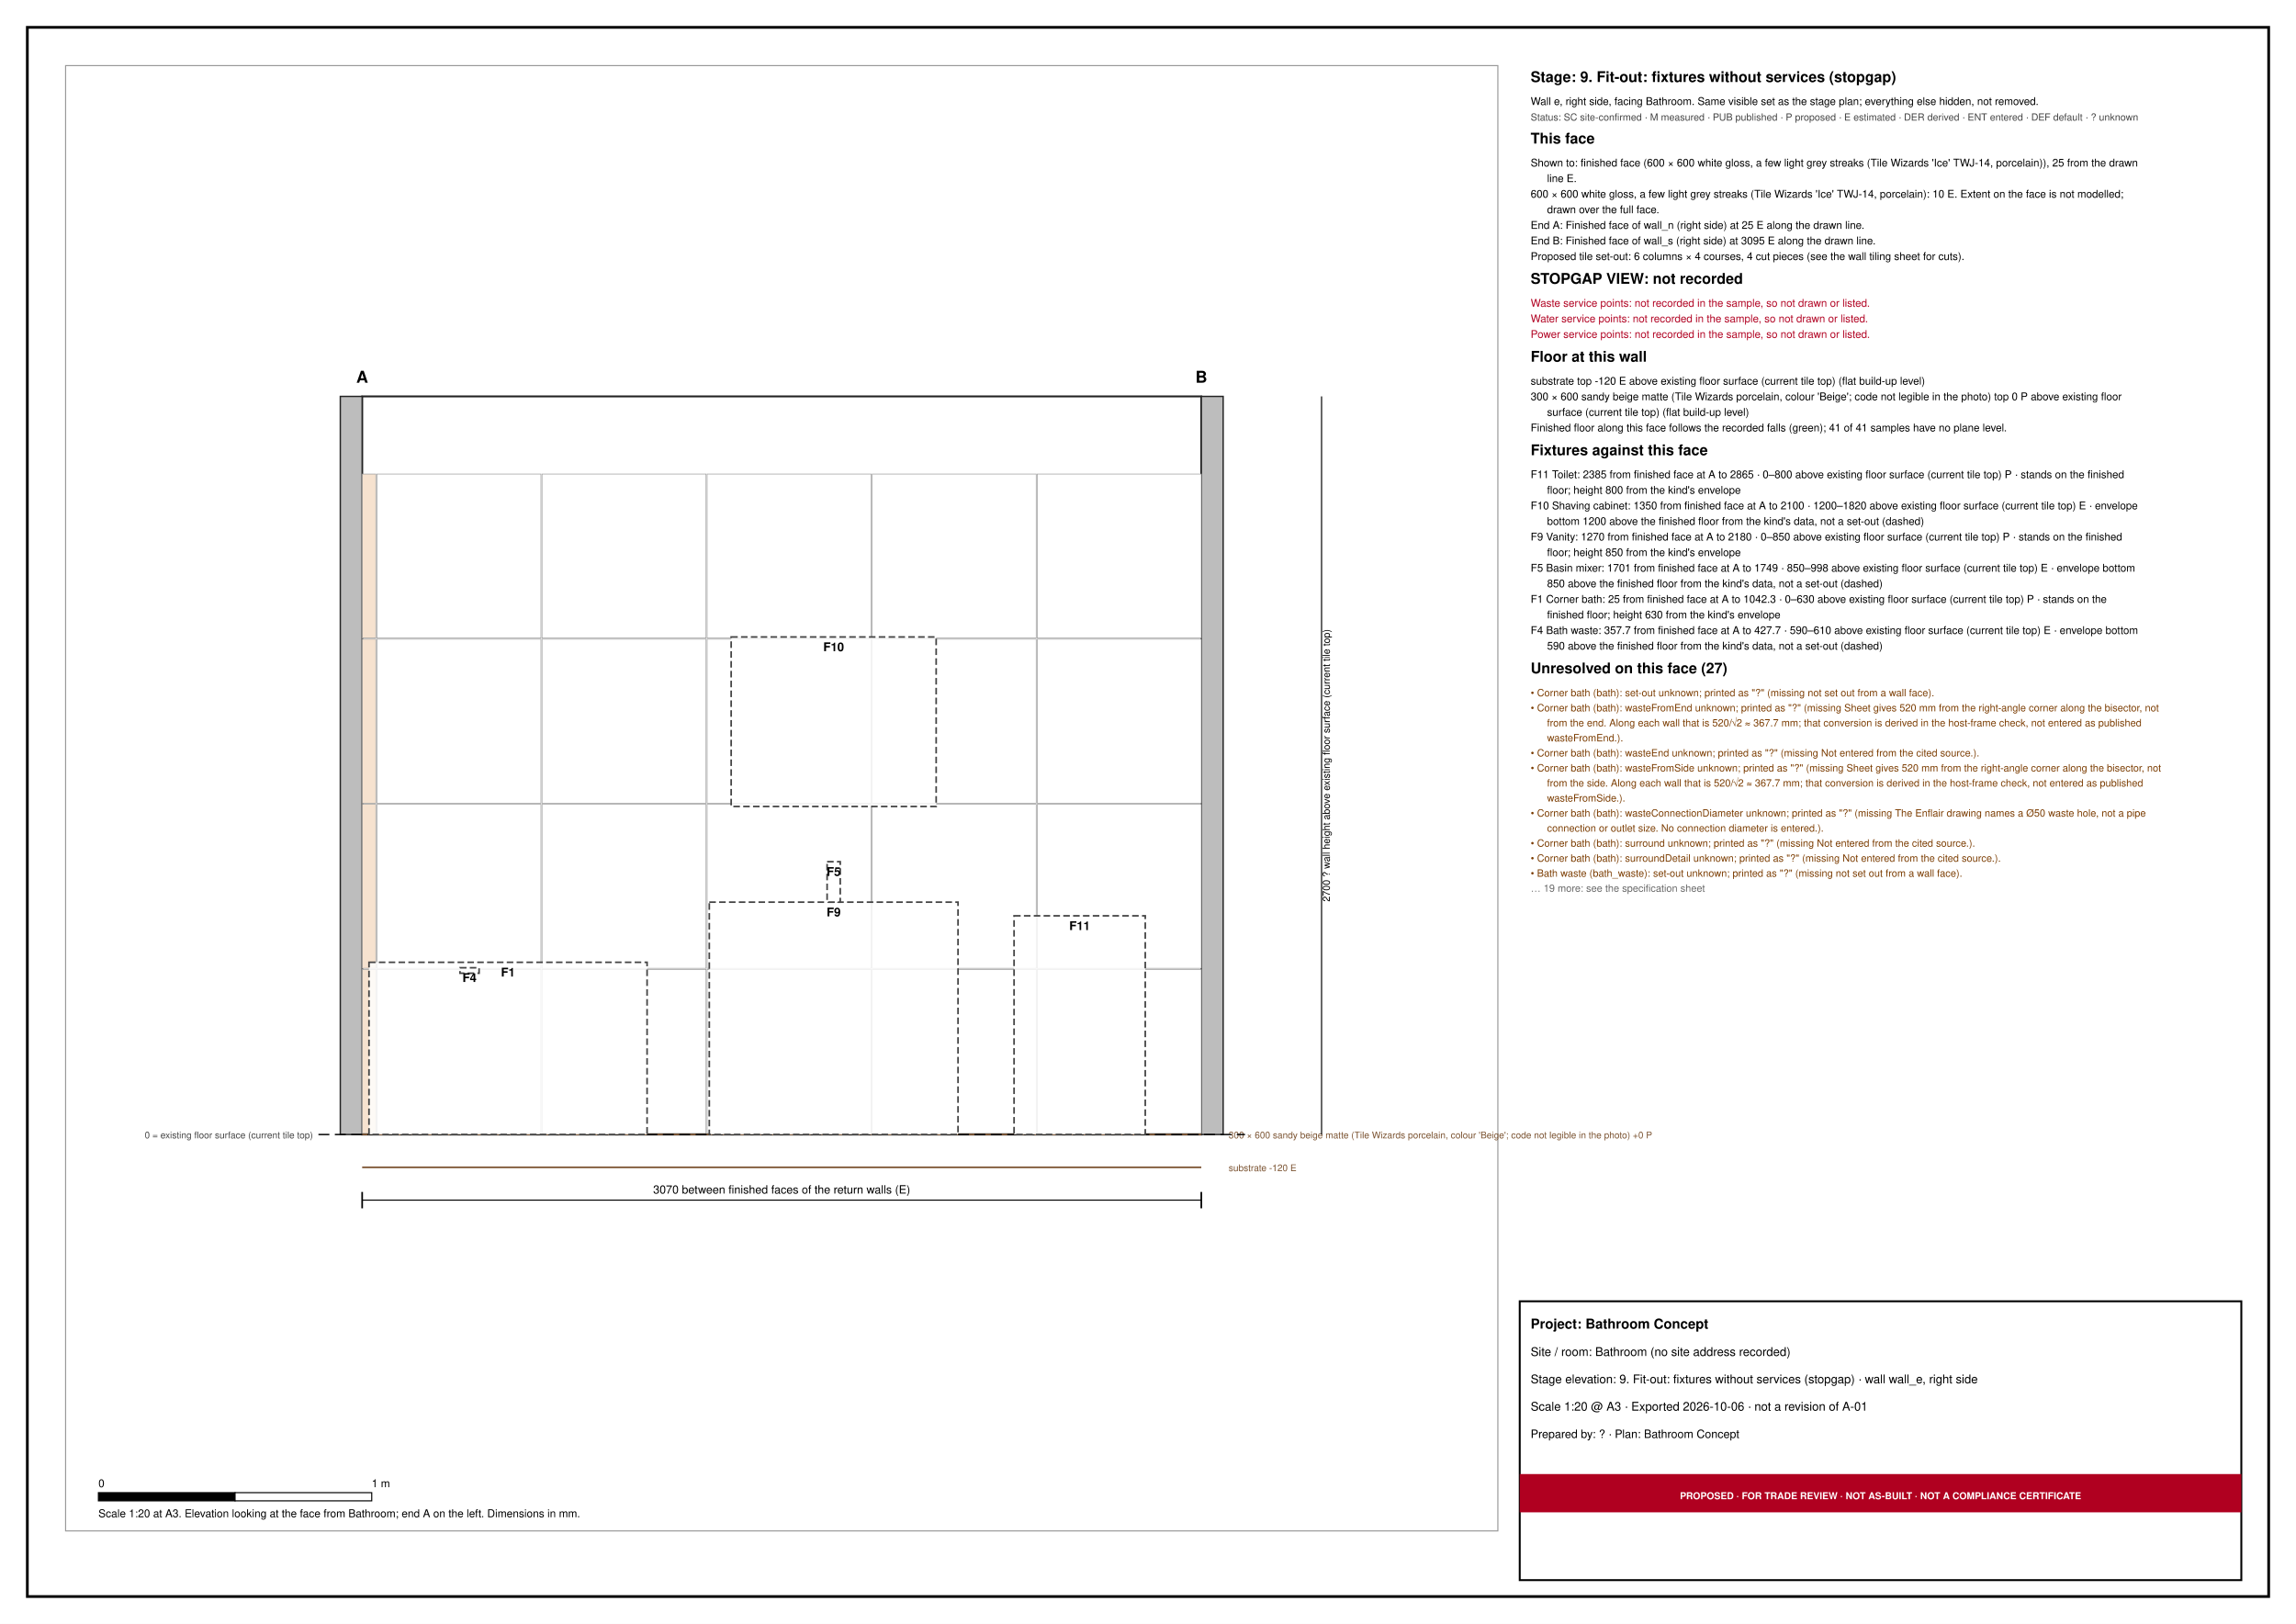
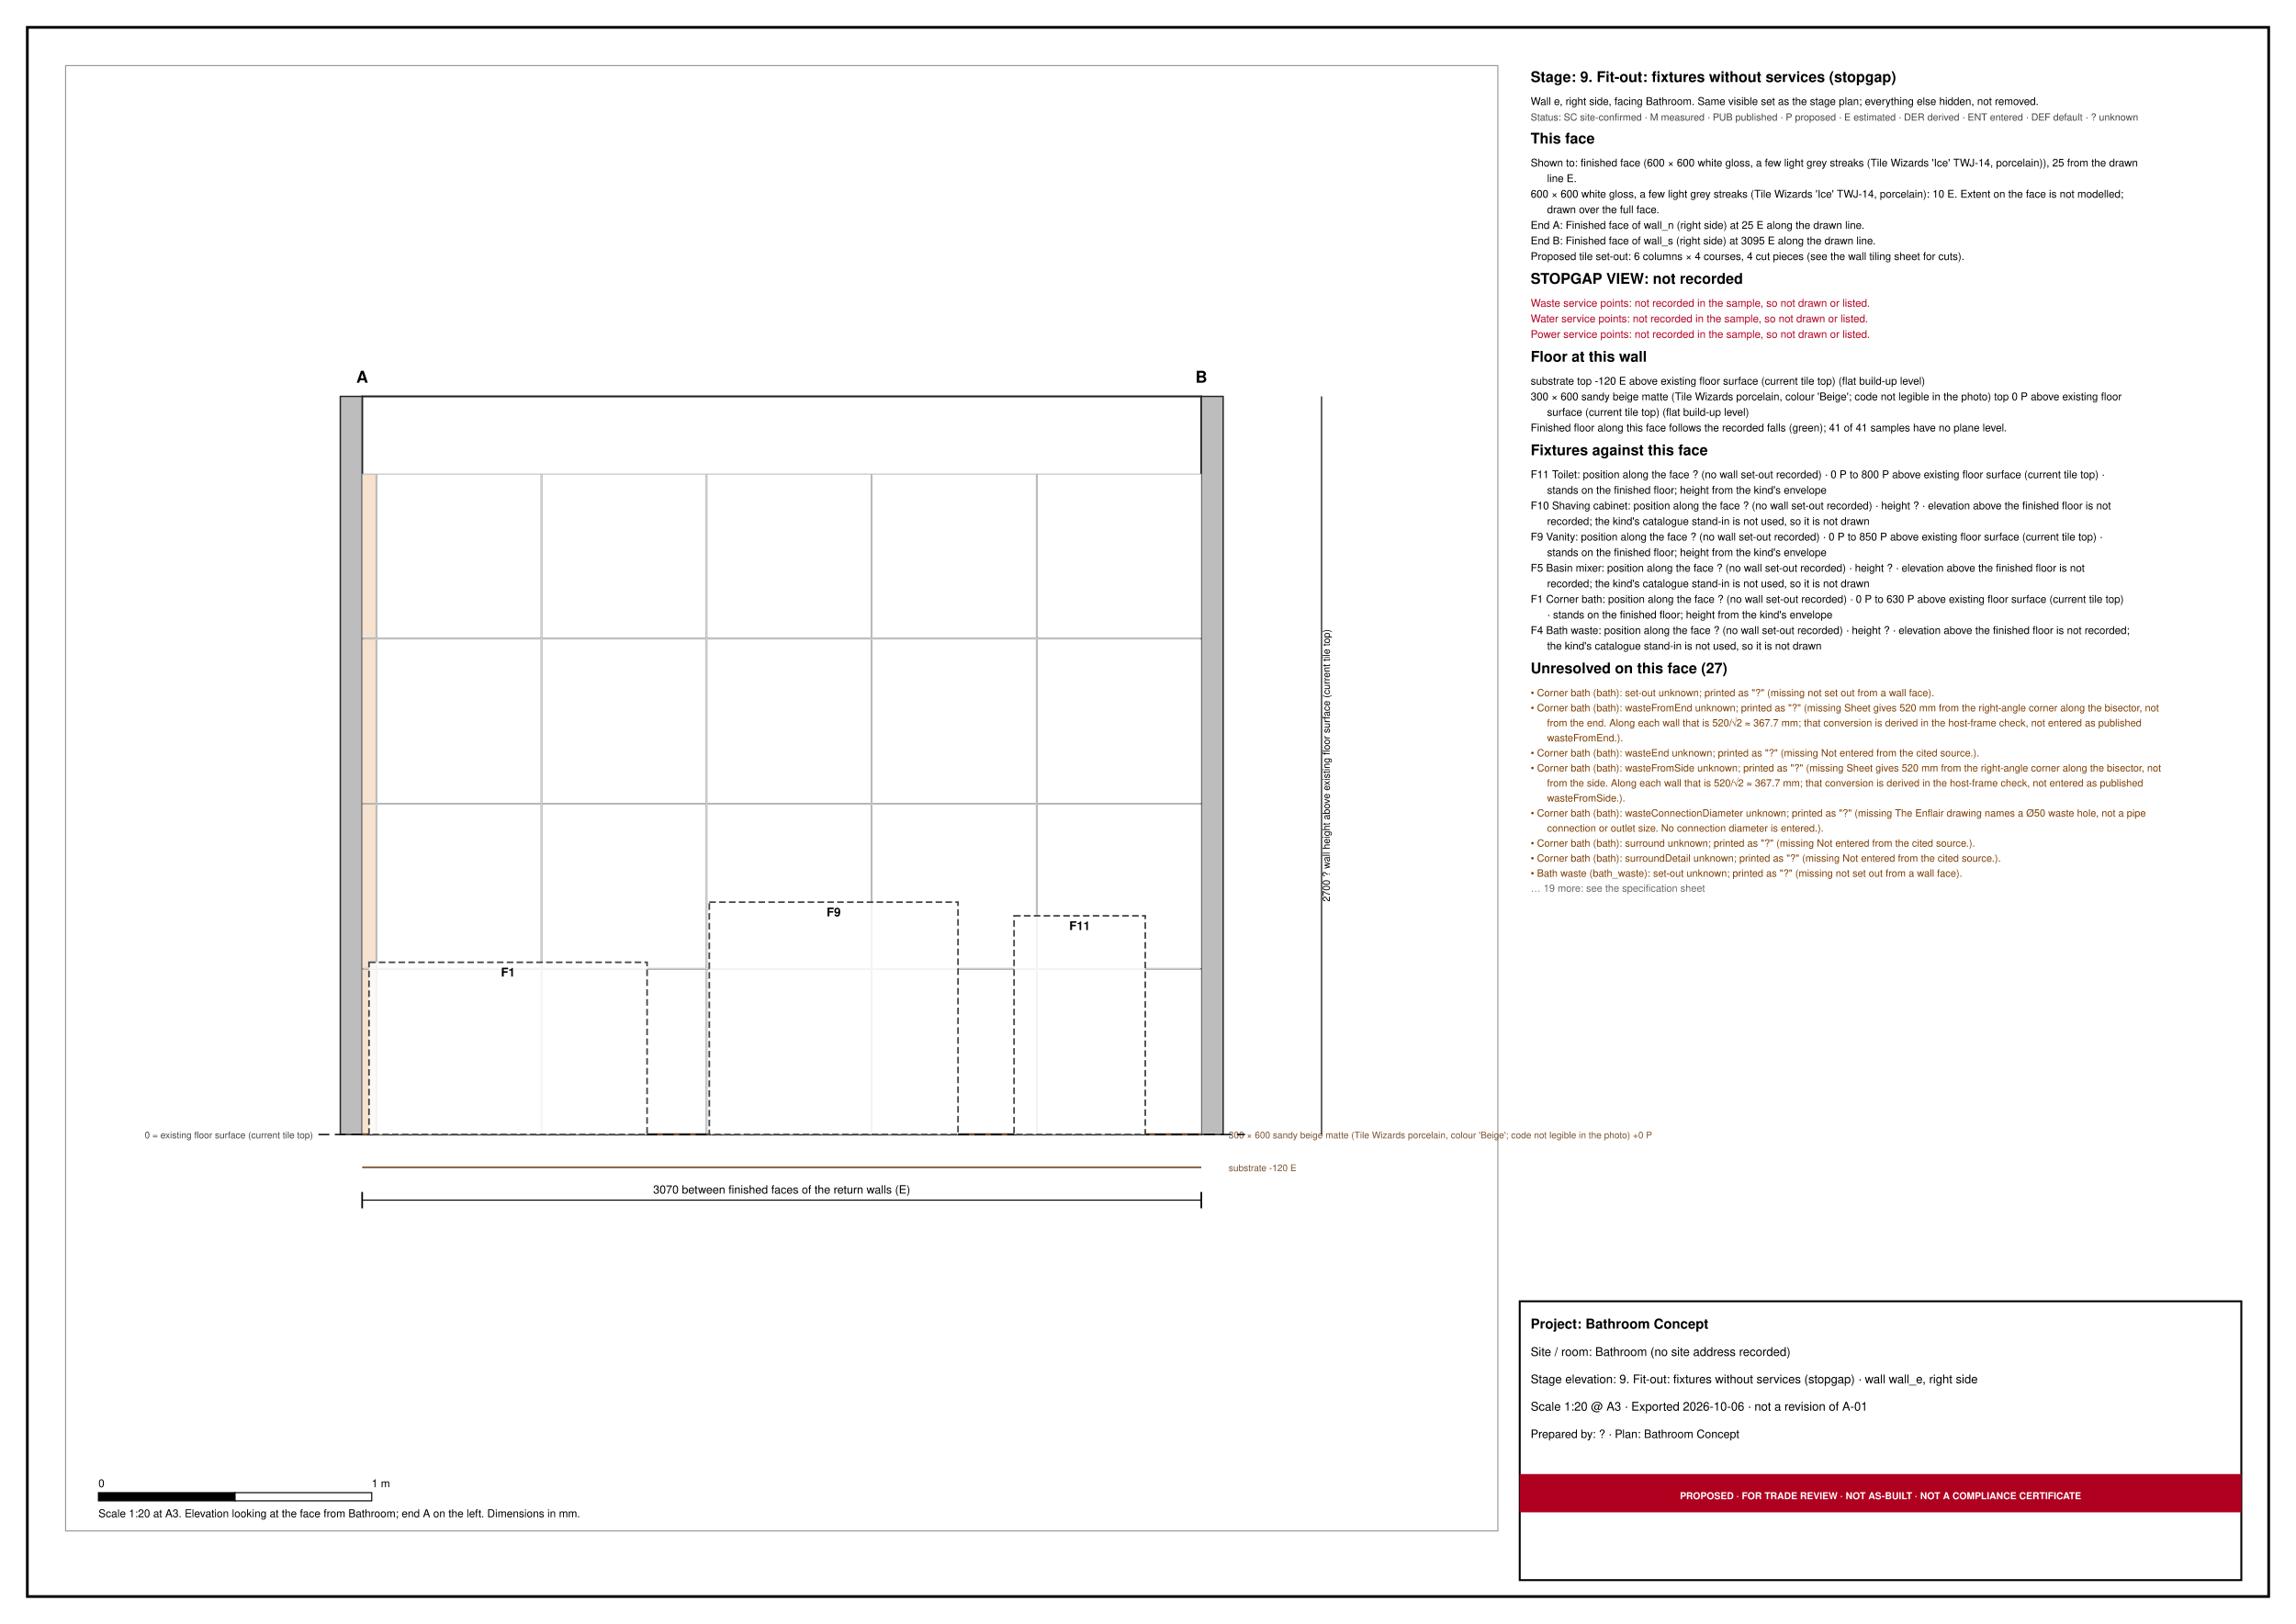
<svg xmlns="http://www.w3.org/2000/svg" width="420mm" height="297mm" viewBox="0 0 420 297" font-family="Helvetica, Arial, sans-serif" data-sheet="stage-elevation" data-wall="wall_e" data-side="right" data-scale="20">
  <rect width="420" height="297" fill="#fff" />
  <rect x="5" y="5" width="410" height="287" fill="none" stroke="#000" stroke-width="0.5" />
  <rect x="12" y="12" width="262" height="268" fill="none" stroke="#999" stroke-width="0.2" />
  <rect x="66.25" y="72.5" width="153.5" height="135" fill="#ffffff" stroke="#222" stroke-width="0.35" data-element="wall:wall_e:right:wall_e_tile" />
  <rect x="62.25" y="72.5" width="4" height="135" fill="#bdbdbd" stroke="#222" stroke-width="0.25" />
  <rect x="219.75" y="72.5" width="4" height="135" fill="#bdbdbd" stroke="#222" stroke-width="0.25" />
  <text x="66.25" y="70" font-size="3" font-weight="bold" text-anchor="middle">A</text>
  <text x="219.75" y="70" font-size="3" font-weight="bold" text-anchor="middle">B</text>
  <rect x="66.25" y="177.3" width="2.5" height="30" fill="#f6e2cf" stroke="#9a9a9a" stroke-width="0.12" data-piece="cut" />
  <rect x="66.25" y="147.1" width="2.5" height="30" fill="#f6e2cf" stroke="#9a9a9a" stroke-width="0.12" data-piece="cut" />
  <rect x="66.25" y="116.9" width="2.5" height="30" fill="#f6e2cf" stroke="#9a9a9a" stroke-width="0.12" data-piece="cut" />
  <rect x="66.25" y="86.7" width="2.5" height="30" fill="#f6e2cf" stroke="#9a9a9a" stroke-width="0.12" data-piece="cut" />
  <rect x="68.95" y="177.3" width="30" height="30" fill="#fff" stroke="#9a9a9a" stroke-width="0.12" data-piece="full" />
  <rect x="68.95" y="147.1" width="30" height="30" fill="#fff" stroke="#9a9a9a" stroke-width="0.12" data-piece="full" />
  <rect x="68.95" y="116.9" width="30" height="30" fill="#fff" stroke="#9a9a9a" stroke-width="0.12" data-piece="full" />
  <rect x="68.95" y="86.7" width="30" height="30" fill="#fff" stroke="#9a9a9a" stroke-width="0.12" data-piece="full" />
  <rect x="99.15" y="177.3" width="30" height="30" fill="#fff" stroke="#9a9a9a" stroke-width="0.12" data-piece="full" />
  <rect x="99.15" y="147.1" width="30" height="30" fill="#fff" stroke="#9a9a9a" stroke-width="0.12" data-piece="full" />
  <rect x="99.15" y="116.9" width="30" height="30" fill="#fff" stroke="#9a9a9a" stroke-width="0.12" data-piece="full" />
  <rect x="99.15" y="86.7" width="30" height="30" fill="#fff" stroke="#9a9a9a" stroke-width="0.12" data-piece="full" />
  <rect x="129.35" y="177.3" width="30" height="30" fill="#fff" stroke="#9a9a9a" stroke-width="0.12" data-piece="full" />
  <rect x="129.35" y="147.1" width="30" height="30" fill="#fff" stroke="#9a9a9a" stroke-width="0.12" data-piece="full" />
  <rect x="129.35" y="116.9" width="30" height="30" fill="#fff" stroke="#9a9a9a" stroke-width="0.12" data-piece="full" />
  <rect x="129.35" y="86.7" width="30" height="30" fill="#fff" stroke="#9a9a9a" stroke-width="0.12" data-piece="full" />
  <rect x="159.55" y="177.3" width="30" height="30" fill="#fff" stroke="#9a9a9a" stroke-width="0.12" data-piece="full" />
  <rect x="159.55" y="147.1" width="30" height="30" fill="#fff" stroke="#9a9a9a" stroke-width="0.12" data-piece="full" />
  <rect x="159.55" y="116.9" width="30" height="30" fill="#fff" stroke="#9a9a9a" stroke-width="0.12" data-piece="full" />
  <rect x="159.55" y="86.7" width="30" height="30" fill="#fff" stroke="#9a9a9a" stroke-width="0.12" data-piece="full" />
  <rect x="189.75" y="177.3" width="30" height="30" fill="#fff" stroke="#9a9a9a" stroke-width="0.12" data-piece="full" />
  <rect x="189.75" y="147.1" width="30" height="30" fill="#fff" stroke="#9a9a9a" stroke-width="0.12" data-piece="full" />
  <rect x="189.75" y="116.9" width="30" height="30" fill="#fff" stroke="#9a9a9a" stroke-width="0.12" data-piece="full" />
  <rect x="189.75" y="86.7" width="30" height="30" fill="#fff" stroke="#9a9a9a" stroke-width="0.12" data-piece="full" />
  <line x1="66.25" y1="213.5" x2="219.75" y2="213.5" stroke="#7a5230" stroke-width="0.3" data-element="room:bathroom:substrate" />
  <text x="224.75" y="214.2" font-size="1.7" fill="#7a5230">substrate -120 E</text>
  <line x1="66.25" y1="207.5" x2="219.75" y2="207.5" stroke="#7a5230" stroke-width="0.3" data-element="room:bathroom:floor:floor_tile" />
  <text x="224.75" y="208.2" font-size="1.7" fill="#7a5230">300 × 600 sandy beige matte (Tile Wizards porcelain, colour 'Beige'; code not legible in the photo) +0 P</text>
  <line x1="58.25" y1="207.5" x2="227.75" y2="207.5" stroke="#000" stroke-width="0.25" stroke-dasharray="2 1" />
  <text x="57.25" y="208.2" font-size="1.7" text-anchor="end" fill="#444">0 = existing floor surface (current tile top)</text>
  <rect x="185.5" y="167.5" width="24" height="40" fill="#ffffff" fill-opacity="0.82" stroke="#444" stroke-width="0.3" stroke-dasharray="1.2 0.6" data-element="item:toilet" />
  <text x="197.5" y="170.1" font-size="2.2" text-anchor="middle" font-weight="bold">F11</text>
-   <rect x="133.75" y="116.5" width="37.5" height="31" fill="#ffffff" fill-opacity="0.82" stroke="#444" stroke-width="0.3" stroke-dasharray="1.2 0.6" data-element="item:shaving_cabinet" />
-   <text x="152.5" y="119.1" font-size="2.2" text-anchor="middle" font-weight="bold">F10</text>
  <rect x="129.75" y="165" width="45.5" height="42.5" fill="#ffffff" fill-opacity="0.82" stroke="#444" stroke-width="0.3" stroke-dasharray="1.2 0.6" data-element="item:vanity" />
  <text x="152.5" y="167.6" font-size="2.2" text-anchor="middle" font-weight="bold">F9</text>
-   <rect x="151.3" y="157.6" width="2.4" height="7.4" fill="#ffffff" fill-opacity="0.82" stroke="#444" stroke-width="0.3" stroke-dasharray="1.2 0.6" data-element="item:basin_mixer" />
-   <text x="152.5" y="160.2" font-size="2.2" text-anchor="middle" font-weight="bold">F5</text>
  <rect x="67.5" y="176" width="50.87" height="31.5" fill="#ffffff" fill-opacity="0.82" stroke="#444" stroke-width="0.3" stroke-dasharray="1.2 0.6" data-element="item:bath" />
  <text x="92.93" y="178.6" font-size="2.2" text-anchor="middle" font-weight="bold">F1</text>
-   <rect x="84.14" y="177" width="3.5" height="1" fill="#ffffff" fill-opacity="0.82" stroke="#444" stroke-width="0.3" stroke-dasharray="1.2 0.6" data-element="item:bath_waste" />
-   <text x="85.89" y="179.6" font-size="2.2" text-anchor="middle" font-weight="bold">F4</text>
  <line x1="66.25" y1="219.5" x2="219.75" y2="219.5" stroke="#000" stroke-width="0.2" />
  <line x1="66.25" y1="218" x2="66.25" y2="221" stroke="#000" stroke-width="0.3" />
  <line x1="219.75" y1="218" x2="219.75" y2="221" stroke="#000" stroke-width="0.3" />
  <text x="143" y="218.3" font-size="2.1" text-anchor="middle" data-dim="run">3070 between finished faces of the return walls (E)</text>
  <line x1="241.75" y1="207.5" x2="241.75" y2="72.5" stroke="#000" stroke-width="0.2" />
  <text x="243.25" y="140" font-size="1.8" transform="rotate(-90 243.25 140)" text-anchor="middle">2700 ? wall height above existing floor surface (current tile top)</text>
  <rect x="18" y="273" width="25" height="1.5" fill="#000" stroke="#000" stroke-width="0.2" />
  <rect x="43" y="273" width="25" height="1.5" fill="#fff" stroke="#000" stroke-width="0.2" />
  <text x="18" y="272" font-size="2">0</text>
  <text x="68" y="272" font-size="2">1 m</text>
  <text x="18" y="277.5" font-size="2">Scale 1:20 at A3. Elevation looking at the face from Bathroom; end A on the left. Dimensions in mm.</text>
  <text x="280" y="15" font-size="2.7" font-weight="bold">Stage: 9. Fit-out: fixtures without services (stopgap)</text>
  <text x="280" y="19.2" font-size="1.95">Wall e, right side, facing Bathroom. Same visible set as the stage plan; everything else hidden, not removed.</text>
  <text x="280" y="22.05" font-size="1.8" fill="#444">Status: SC site-confirmed · M measured · PUB published · P proposed · E estimated · DER derived · ENT entered · DEF default · ? unknown</text>
  <text x="280" y="26.25" font-size="2.7" font-weight="bold">This face</text>
  <text x="280" y="30.45" font-size="1.95">Shown to: finished face (600 × 600 white gloss, a few light grey streaks (Tile Wizards 'Ice' TWJ-14, porcelain)), 25 from the drawn</text>
  <text x="283" y="33.3" font-size="1.95">line E.</text>
  <text x="280" y="36.15" font-size="1.95">600 × 600 white gloss, a few light grey streaks (Tile Wizards 'Ice' TWJ-14, porcelain): 10 E. Extent on the face is not modelled;</text>
  <text x="283" y="39" font-size="1.95">drawn over the full face.</text>
  <text x="280" y="41.85" font-size="1.95">End A: Finished face of wall_n (right side) at 25 E along the drawn line.</text>
  <text x="280" y="44.7" font-size="1.95">End B: Finished face of wall_s (right side) at 3095 E along the drawn line.</text>
  <text x="280" y="47.55" font-size="1.95">Proposed tile set-out: 6 columns × 4 courses, 4 cut pieces (see the wall tiling sheet for cuts).</text>
  <text x="280" y="51.9" font-size="2.7" font-weight="bold">STOPGAP VIEW: not recorded</text>
  <text x="280" y="56.1" font-size="1.95" fill="#b00020">Waste service points: not recorded in the sample, so not drawn or listed.</text>
  <text x="280" y="58.95" font-size="1.95" fill="#b00020">Water service points: not recorded in the sample, so not drawn or listed.</text>
  <text x="280" y="61.8" font-size="1.95" fill="#b00020">Power service points: not recorded in the sample, so not drawn or listed.</text>
  <text x="280" y="66.15" font-size="2.7" font-weight="bold">Floor at this wall</text>
  <text x="280" y="70.35" font-size="1.95">substrate top -120 E above existing floor surface (current tile top) (flat build-up level)</text>
  <text x="280" y="73.2" font-size="1.95">300 × 600 sandy beige matte (Tile Wizards porcelain, colour 'Beige'; code not legible in the photo) top 0 P above existing floor</text>
  <text x="283" y="76.05" font-size="1.95">surface (current tile top) (flat build-up level)</text>
  <text x="280" y="78.9" font-size="1.95">Finished floor along this face follows the recorded falls (green); 41 of 41 samples have no plane level.</text>
  <text x="280" y="83.25" font-size="2.7" font-weight="bold">Fixtures against this face</text>
-   <text x="280" y="87.45" font-size="1.95" data-element="item:toilet">F11 Toilet: 2385 from finished face at A to 2865 · 0–800 above existing floor surface (current tile top) P · stands on the finished</text>
-   <text x="283" y="90.3" font-size="1.95" data-element="item:toilet">floor; height 800 from the kind's envelope</text>
-   <text x="280" y="93.15" font-size="1.95" data-element="item:shaving_cabinet">F10 Shaving cabinet: 1350 from finished face at A to 2100 · 1200–1820 above existing floor surface (current tile top) E · envelope</text>
-   <text x="283" y="96" font-size="1.95" data-element="item:shaving_cabinet">bottom 1200 above the finished floor from the kind's data, not a set-out (dashed)</text>
-   <text x="280" y="98.85" font-size="1.95" data-element="item:vanity">F9 Vanity: 1270 from finished face at A to 2180 · 0–850 above existing floor surface (current tile top) P · stands on the finished</text>
-   <text x="283" y="101.7" font-size="1.95" data-element="item:vanity">floor; height 850 from the kind's envelope</text>
-   <text x="280" y="104.55" font-size="1.95" data-element="item:basin_mixer">F5 Basin mixer: 1701 from finished face at A to 1749 · 850–998 above existing floor surface (current tile top) E · envelope bottom</text>
-   <text x="283" y="107.4" font-size="1.95" data-element="item:basin_mixer">850 above the finished floor from the kind's data, not a set-out (dashed)</text>
-   <text x="280" y="110.25" font-size="1.95" data-element="item:bath">F1 Corner bath: 25 from finished face at A to 1042.3 · 0–630 above existing floor surface (current tile top) P · stands on the</text>
-   <text x="283" y="113.1" font-size="1.95" data-element="item:bath">finished floor; height 630 from the kind's envelope</text>
-   <text x="280" y="115.95" font-size="1.95" data-element="item:bath_waste">F4 Bath waste: 357.7 from finished face at A to 427.7 · 590–610 above existing floor surface (current tile top) E · envelope bottom</text>
-   <text x="283" y="118.8" font-size="1.95" data-element="item:bath_waste">590 above the finished floor from the kind's data, not a set-out (dashed)</text>
+   <text x="280" y="87.45" font-size="1.95" data-element="item:toilet">F11 Toilet: position along the face ? (no wall set-out recorded) · 0 P to 800 P above existing floor surface (current tile top) ·</text>
+   <text x="283" y="90.3" font-size="1.95" data-element="item:toilet">stands on the finished floor; height from the kind's envelope</text>
+   <text x="280" y="93.15" font-size="1.95" data-element="item:shaving_cabinet">F10 Shaving cabinet: position along the face ? (no wall set-out recorded) · height ? · elevation above the finished floor is not</text>
+   <text x="283" y="96" font-size="1.95" data-element="item:shaving_cabinet">recorded; the kind's catalogue stand-in is not used, so it is not drawn</text>
+   <text x="280" y="98.85" font-size="1.95" data-element="item:vanity">F9 Vanity: position along the face ? (no wall set-out recorded) · 0 P to 850 P above existing floor surface (current tile top) ·</text>
+   <text x="283" y="101.7" font-size="1.95" data-element="item:vanity">stands on the finished floor; height from the kind's envelope</text>
+   <text x="280" y="104.55" font-size="1.95" data-element="item:basin_mixer">F5 Basin mixer: position along the face ? (no wall set-out recorded) · height ? · elevation above the finished floor is not</text>
+   <text x="283" y="107.4" font-size="1.95" data-element="item:basin_mixer">recorded; the kind's catalogue stand-in is not used, so it is not drawn</text>
+   <text x="280" y="110.25" font-size="1.95" data-element="item:bath">F1 Corner bath: position along the face ? (no wall set-out recorded) · 0 P to 630 P above existing floor surface (current tile top)</text>
+   <text x="283" y="113.1" font-size="1.95" data-element="item:bath">· stands on the finished floor; height from the kind's envelope</text>
+   <text x="280" y="115.95" font-size="1.95" data-element="item:bath_waste">F4 Bath waste: position along the face ? (no wall set-out recorded) · height ? · elevation above the finished floor is not recorded;</text>
+   <text x="283" y="118.8" font-size="1.95" data-element="item:bath_waste">the kind's catalogue stand-in is not used, so it is not drawn</text>
  <text x="280" y="123.15" font-size="2.7" font-weight="bold">Unresolved on this face (27)</text>
  <text x="280" y="127.35" font-size="1.85" fill="#7a3b00">• Corner bath (bath): set-out unknown; printed as "?" (missing not set out from a wall face).</text>
  <text x="280" y="130.1" font-size="1.85" fill="#7a3b00">• Corner bath (bath): wasteFromEnd unknown; printed as "?" (missing Sheet gives 520 mm from the right-angle corner along the bisector, not</text>
  <text x="283" y="132.85" font-size="1.85" fill="#7a3b00">from the end. Along each wall that is 520/√2 ≈ 367.7 mm; that conversion is derived in the host-frame check, not entered as published</text>
  <text x="283" y="135.6" font-size="1.85" fill="#7a3b00">wasteFromEnd.).</text>
  <text x="280" y="138.35" font-size="1.85" fill="#7a3b00">• Corner bath (bath): wasteEnd unknown; printed as "?" (missing Not entered from the cited source.).</text>
  <text x="280" y="141.1" font-size="1.85" fill="#7a3b00">• Corner bath (bath): wasteFromSide unknown; printed as "?" (missing Sheet gives 520 mm from the right-angle corner along the bisector, not</text>
  <text x="283" y="143.85" font-size="1.85" fill="#7a3b00">from the side. Along each wall that is 520/√2 ≈ 367.7 mm; that conversion is derived in the host-frame check, not entered as published</text>
  <text x="283" y="146.6" font-size="1.85" fill="#7a3b00">wasteFromSide.).</text>
  <text x="280" y="149.35" font-size="1.85" fill="#7a3b00">• Corner bath (bath): wasteConnectionDiameter unknown; printed as "?" (missing The Enflair drawing names a Ø50 waste hole, not a pipe</text>
  <text x="283" y="152.1" font-size="1.85" fill="#7a3b00">connection or outlet size. No connection diameter is entered.).</text>
  <text x="280" y="154.85" font-size="1.85" fill="#7a3b00">• Corner bath (bath): surround unknown; printed as "?" (missing Not entered from the cited source.).</text>
  <text x="280" y="157.6" font-size="1.85" fill="#7a3b00">• Corner bath (bath): surroundDetail unknown; printed as "?" (missing Not entered from the cited source.).</text>
  <text x="280" y="160.35" font-size="1.85" fill="#7a3b00">• Bath waste (bath_waste): set-out unknown; printed as "?" (missing not set out from a wall face).</text>
  <text x="280" y="163.1" font-size="1.85" fill="#666">… 19 more: see the specification sheet</text>
  <rect x="278" y="238" width="132" height="51" fill="none" stroke="#000" stroke-width="0.35" />
  <text x="280" y="243" font-size="2.5" font-weight="bold">Project: Bathroom Concept</text>
  <text x="280" y="248" font-size="2.2">Site / room: Bathroom (no site address recorded)</text>
  <text x="280" y="253" font-size="2.2">Stage elevation: 9. Fit-out: fixtures without services (stopgap) · wall wall_e, right side</text>
  <text x="280" y="258" font-size="2.2">Scale 1:20 @ A3 · Exported 2026-10-06 · not a revision of A-01</text>
  <text x="280" y="263" font-size="2.1">Prepared by: ? · Plan: Bathroom Concept</text>
  <text x="280" y="268" font-size="2" />
  <rect x="278" y="269.6" width="132" height="7" fill="#b00020" />
  <text x="344" y="274.2" font-size="1.75" text-anchor="middle" fill="#fff" font-weight="bold">PROPOSED · FOR TRADE REVIEW · NOT AS-BUILT · NOT A COMPLIANCE CERTIFICATE</text>
</svg>
